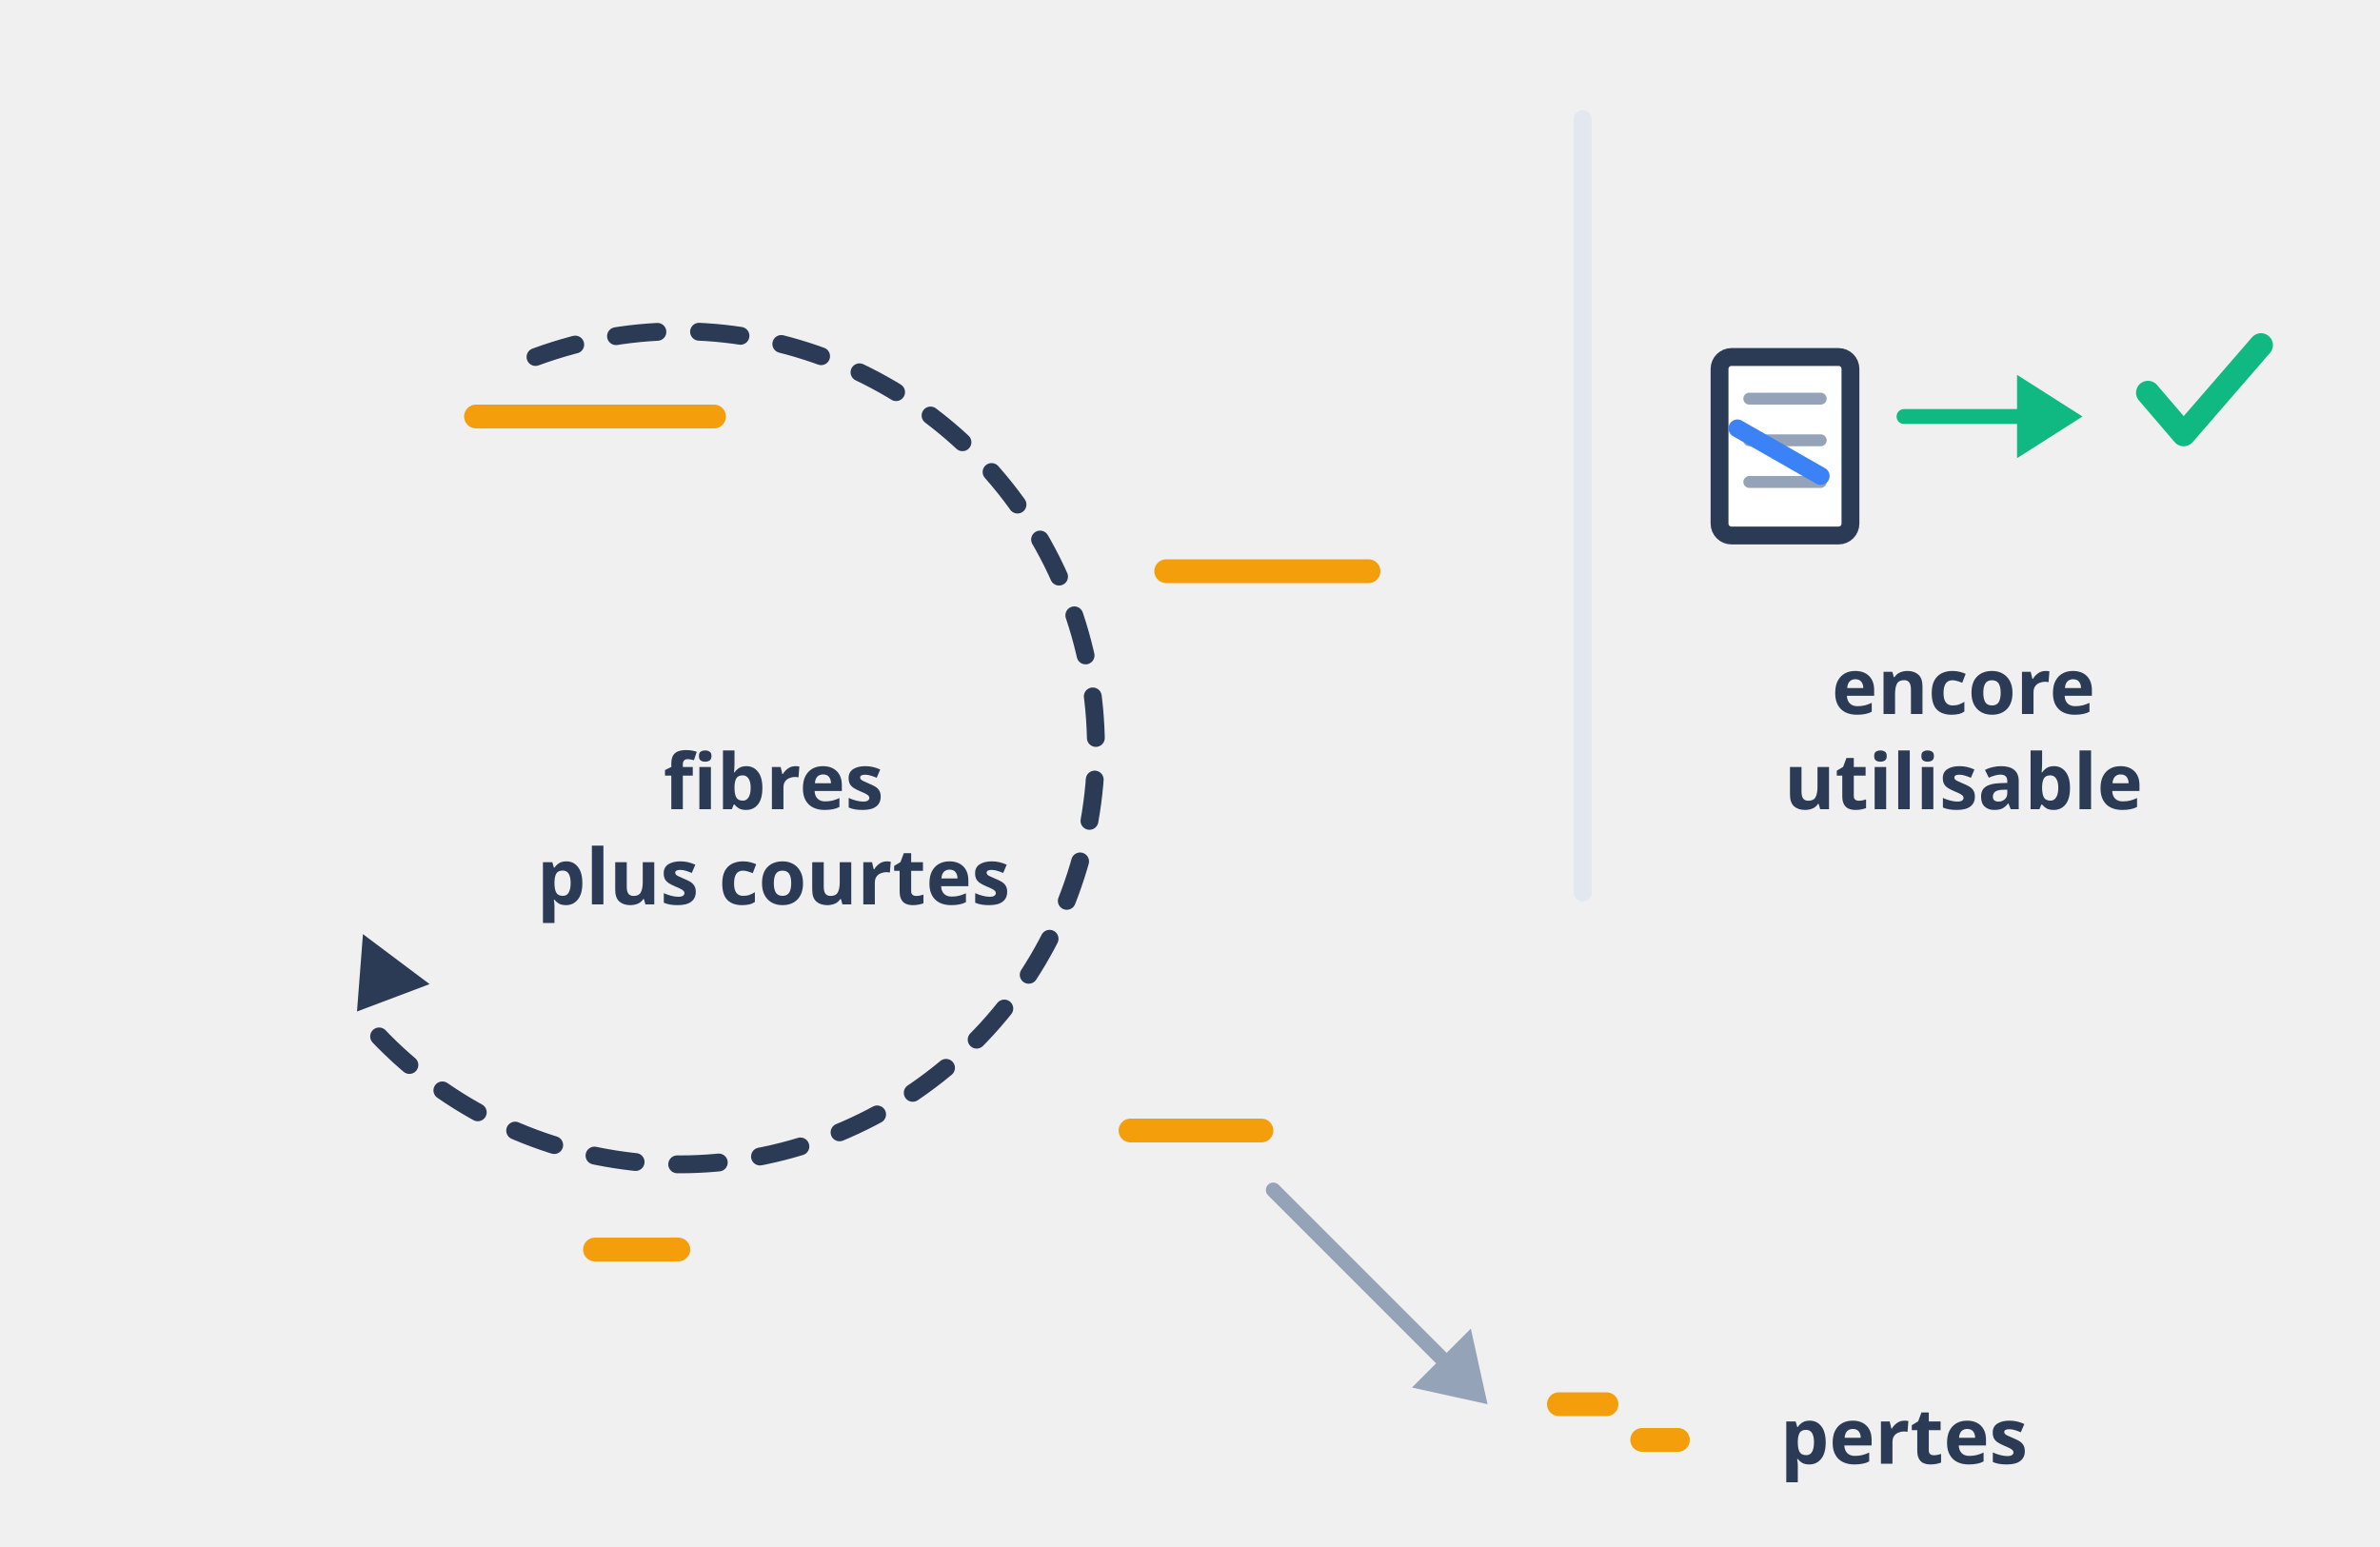
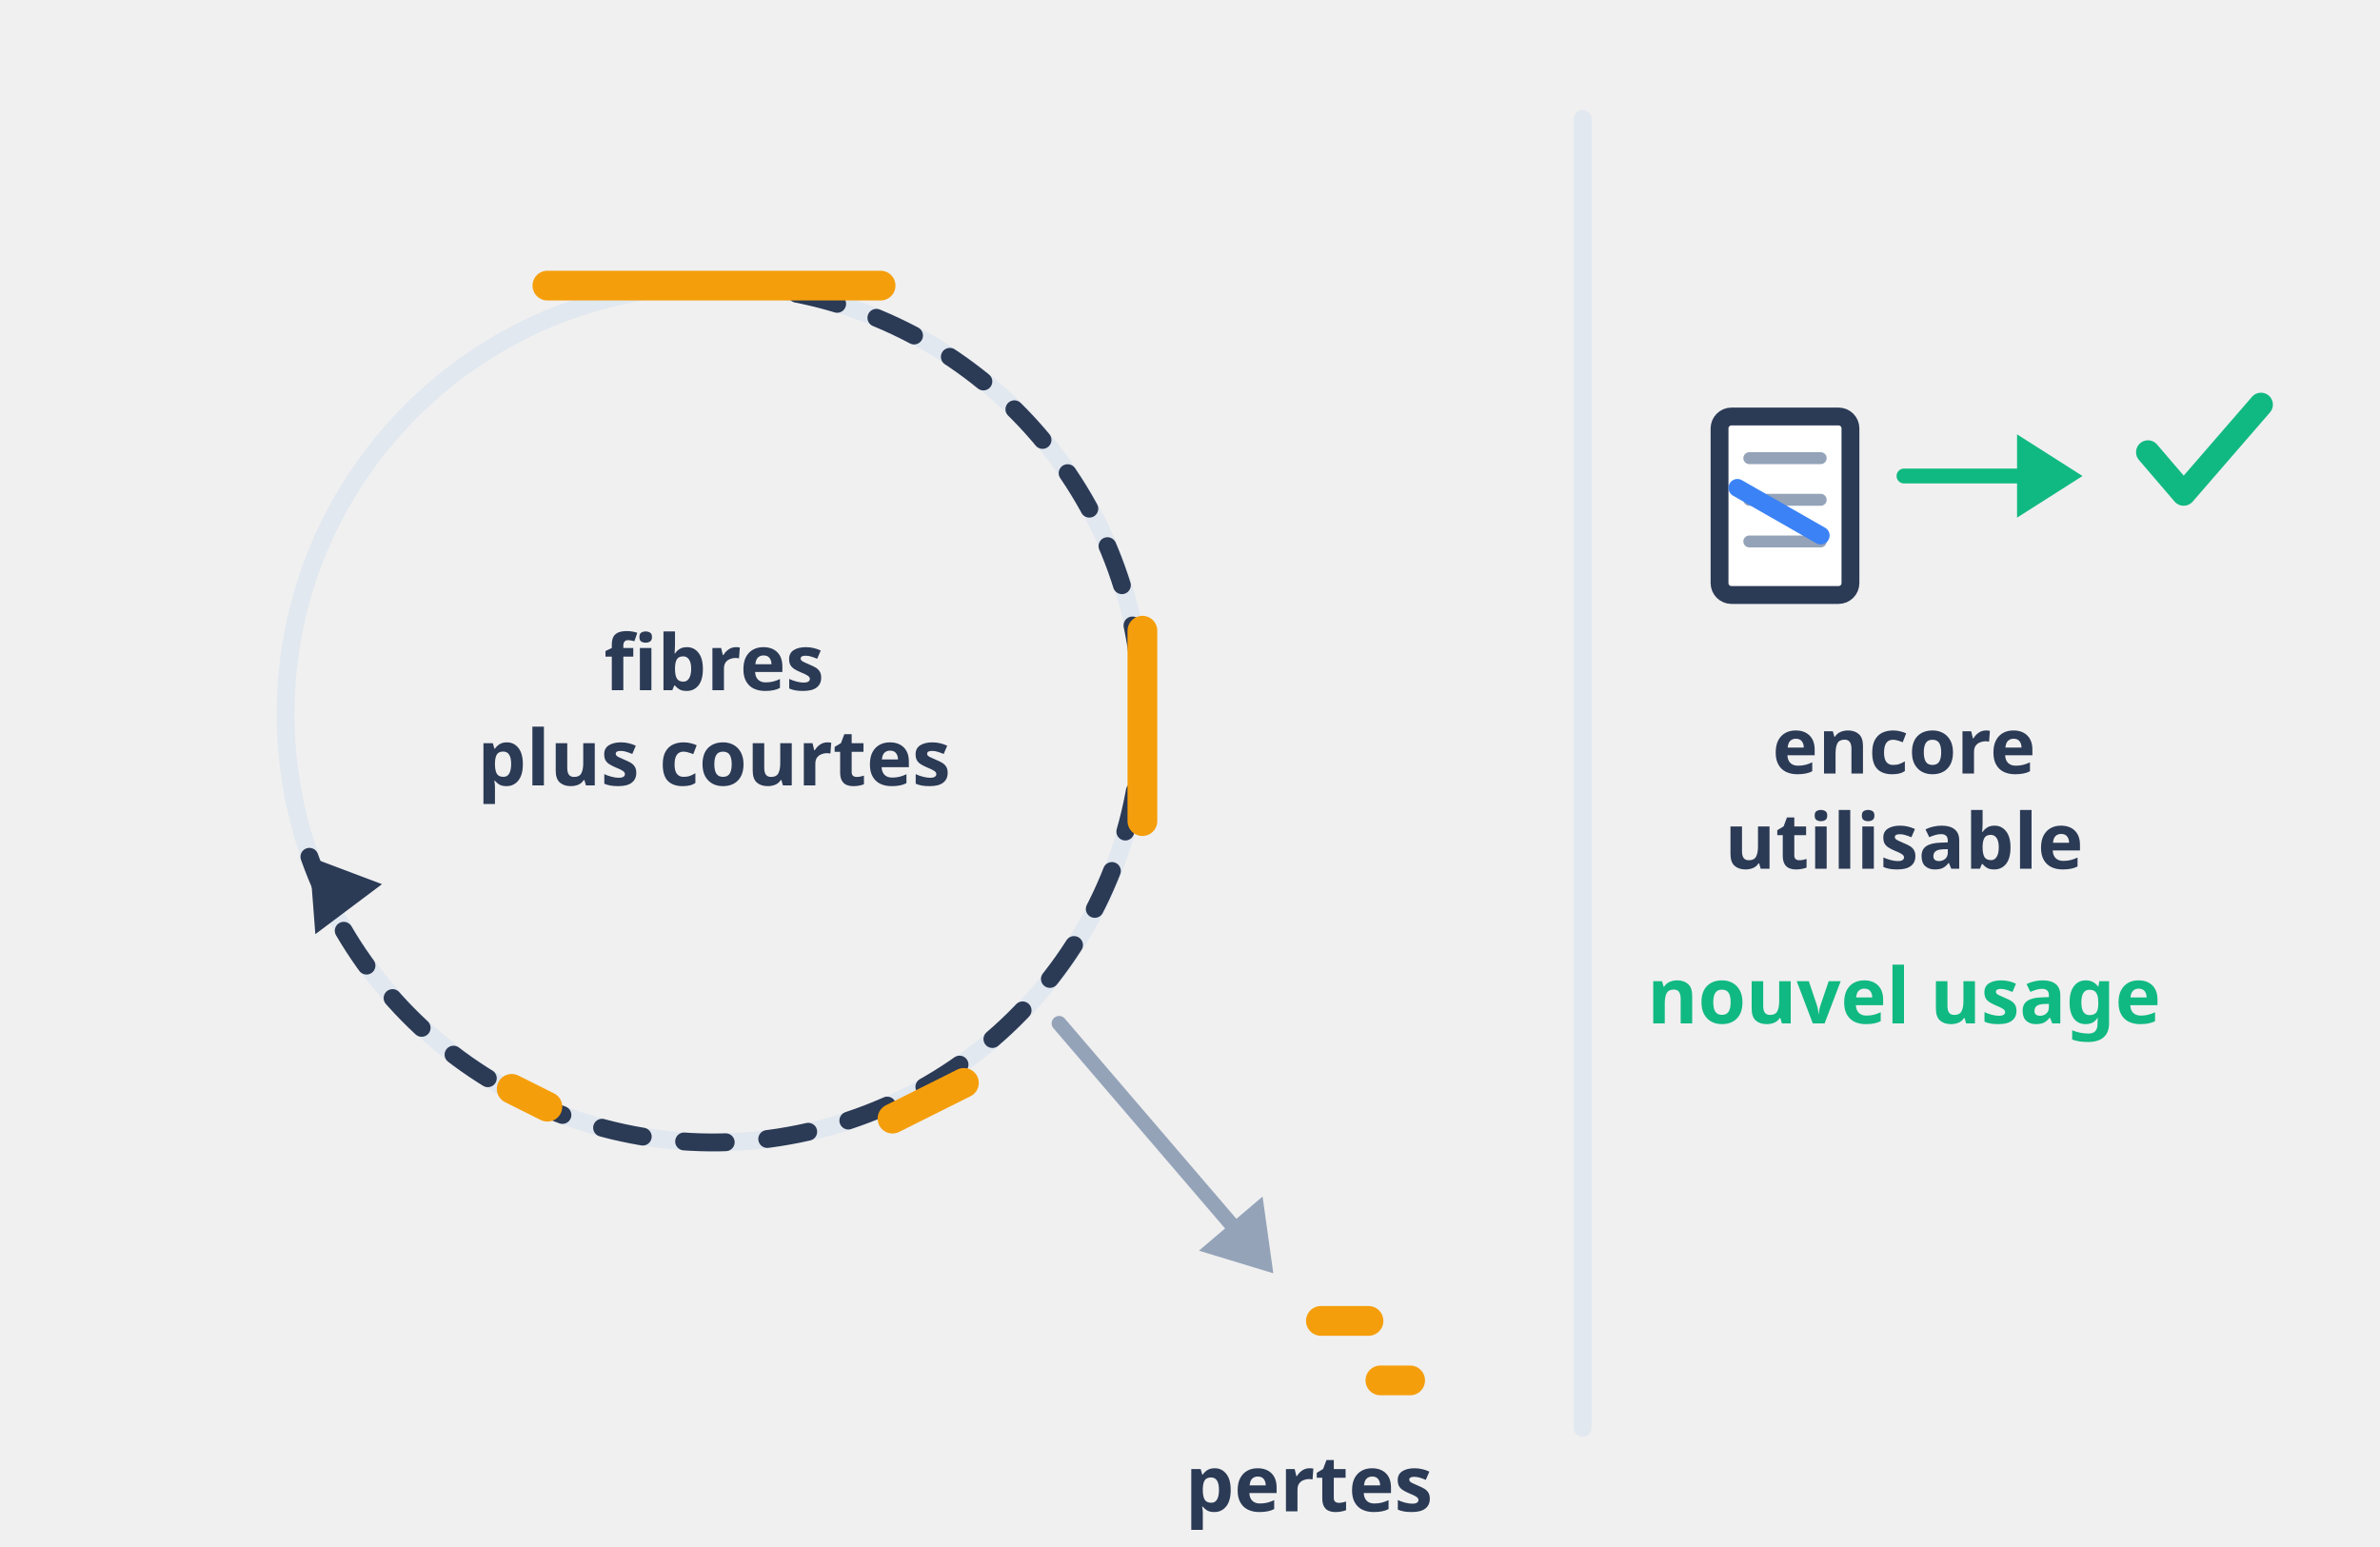
<svg xmlns="http://www.w3.org/2000/svg" viewBox="0 0 400 260" role="img">
  <style>.f{stroke-dasharray:7 7;animation:f 3s linear infinite}@keyframes f{to{stroke-dashoffset:-28}}@media (prefers-reduced-motion: reduce){*{animation:none!important}}</style>
  <g font-family="system-ui, sans-serif" font-weight="600" text-anchor="middle" stroke-linecap="round" stroke-linejoin="round">
-     <path d="M90 60A70 70 0 1 1 60 170" stroke="#2B3A55" stroke-width="3" fill="none" class="f" />
-     <polygon points="60,170 61,157 72.2,165.4" fill="#2B3A55" />
-     <path d="M80 70h40" stroke="#F59E0B" stroke-width="4" fill="none" />
-     <path d="M196 96h34" stroke="#F59E0B" stroke-width="4" fill="none" />
-     <path d="M190 190h22" stroke="#F59E0B" stroke-width="4" fill="none" />
-     <path d="M100 210h14" stroke="#F59E0B" stroke-width="4" fill="none" />
-     <text x="130" y="136" font-size="13" fill="#2B3A55">fibres</text>
-     <text x="130" y="152" font-size="13" fill="#2B3A55">plus courtes</text>
-     <path d="M214 200 L242.2 228.2" stroke="#94A3B8" stroke-width="2.5" fill="none" />
-     <polygon points="250,236 237.3,233.2 247.2,223.3" fill="#94A3B8" />
-     <path d="M262 236h8M276 242h6" stroke="#F59E0B" stroke-width="4" fill="none" />
-     <text x="320" y="246" font-size="13" fill="#2B3A55">pertes</text>
-     <path d="M266 20V150" stroke="#E2E8F0" stroke-width="3" fill="none" />
-     <rect x="289" y="60" width="22" height="30" rx="2" fill="#FFFFFF" stroke="#2B3A55" stroke-width="3" />
-     <path d="M294 67H306" stroke="#94A3B8" stroke-width="2" fill="none" />
-     <path d="M294 74H306" stroke="#94A3B8" stroke-width="2" fill="none" />
-     <path d="M294 81H306" stroke="#94A3B8" stroke-width="2" fill="none" />
-     <path d="M292 72l14 8" stroke="#3B82F6" stroke-width="3" fill="none" />
-     <path d="M320 70 L339 70" stroke="#10B981" stroke-width="2.5" fill="none" />
-     <polygon points="350,70 339,77 339,63" fill="#10B981" />
-     <text x="330" y="120" font-size="13" fill="#2B3A55">encore</text>
-     <text x="330" y="136" font-size="13" fill="#2B3A55">utilisable</text>
-     <path d="M361 66L367 73L380 58" stroke="#10B981" stroke-width="4" fill="none" />
+     <circle cx="120" cy="120" r="72" fill="none" stroke="#E2E8F0" stroke-width="3" />
+     <path d="M120 48A72 72 0 1 1 52 144" stroke="#2B3A55" stroke-width="3" fill="none" class="f" />
+     <polygon points="52,144 64.2,148.6 53,157" fill="#2B3A55" />
+     <path d="M92 48h56" stroke="#F59E0B" stroke-width="5" fill="none" />
+     <path d="M192 106v32" stroke="#F59E0B" stroke-width="5" fill="none" />
+     <path d="M150 188l12 -6" stroke="#F59E0B" stroke-width="5" fill="none" />
+     <path d="M92 186l-6 -3" stroke="#F59E0B" stroke-width="5" fill="none" />
+     <text x="120" y="116" font-size="13" fill="#2B3A55">fibres</text>
+     <text x="120" y="132" font-size="13" fill="#2B3A55">plus courtes</text>
+     <path d="M178 172 L206.8 205.6" stroke="#94A3B8" stroke-width="2.5" fill="none" />
+     <polygon points="214,214 201.5,210.2 212.2,201.1" fill="#94A3B8" />
+     <path d="M222 222h8M232 232h5" stroke="#F59E0B" stroke-width="5" fill="none" />
+     <text x="220" y="254" font-size="13" fill="#2B3A55">pertes</text>
+     <path d="M266 20V240" stroke="#E2E8F0" stroke-width="3" fill="none" />
+     <rect x="289" y="70" width="22" height="30" rx="2" fill="#FFFFFF" stroke="#2B3A55" stroke-width="3" />
+     <path d="M294 77H306" stroke="#94A3B8" stroke-width="2" fill="none" />
+     <path d="M294 84H306" stroke="#94A3B8" stroke-width="2" fill="none" />
+     <path d="M294 91H306" stroke="#94A3B8" stroke-width="2" fill="none" />
+     <path d="M292 82l14 8" stroke="#3B82F6" stroke-width="3" fill="none" />
+     <path d="M320 80 L339 80" stroke="#10B981" stroke-width="2.5" fill="none" />
+     <polygon points="350,80 339,87 339,73" fill="#10B981" />
+     <path d="M361 76L367 83L380 68" stroke="#10B981" stroke-width="4" fill="none" />
+     <text x="320" y="130" font-size="13" fill="#2B3A55">encore</text>
+     <text x="320" y="146" font-size="13" fill="#2B3A55">utilisable</text>
+     <text x="320" y="172" font-size="13" fill="#10B981">nouvel usage</text>
  </g>
</svg>
